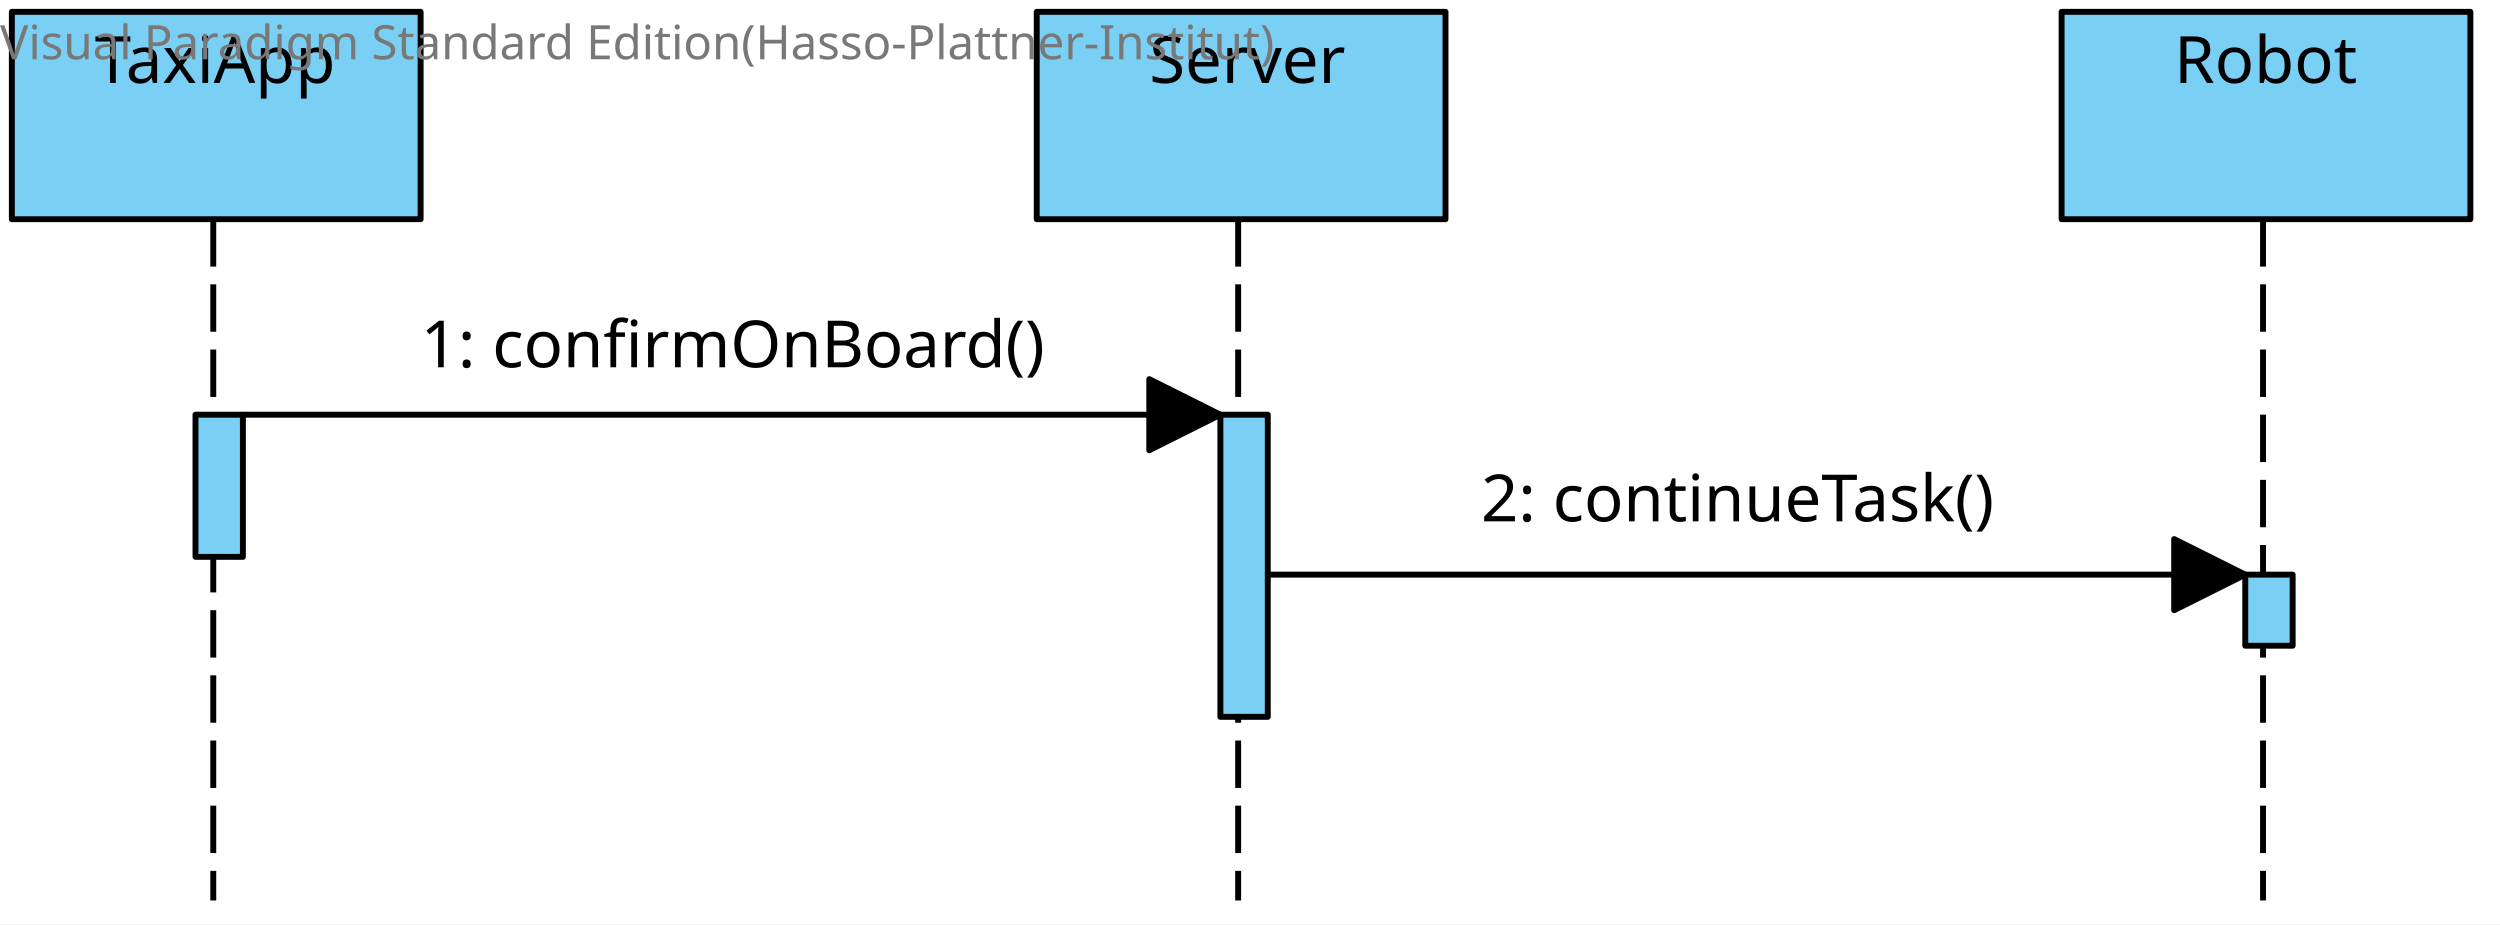
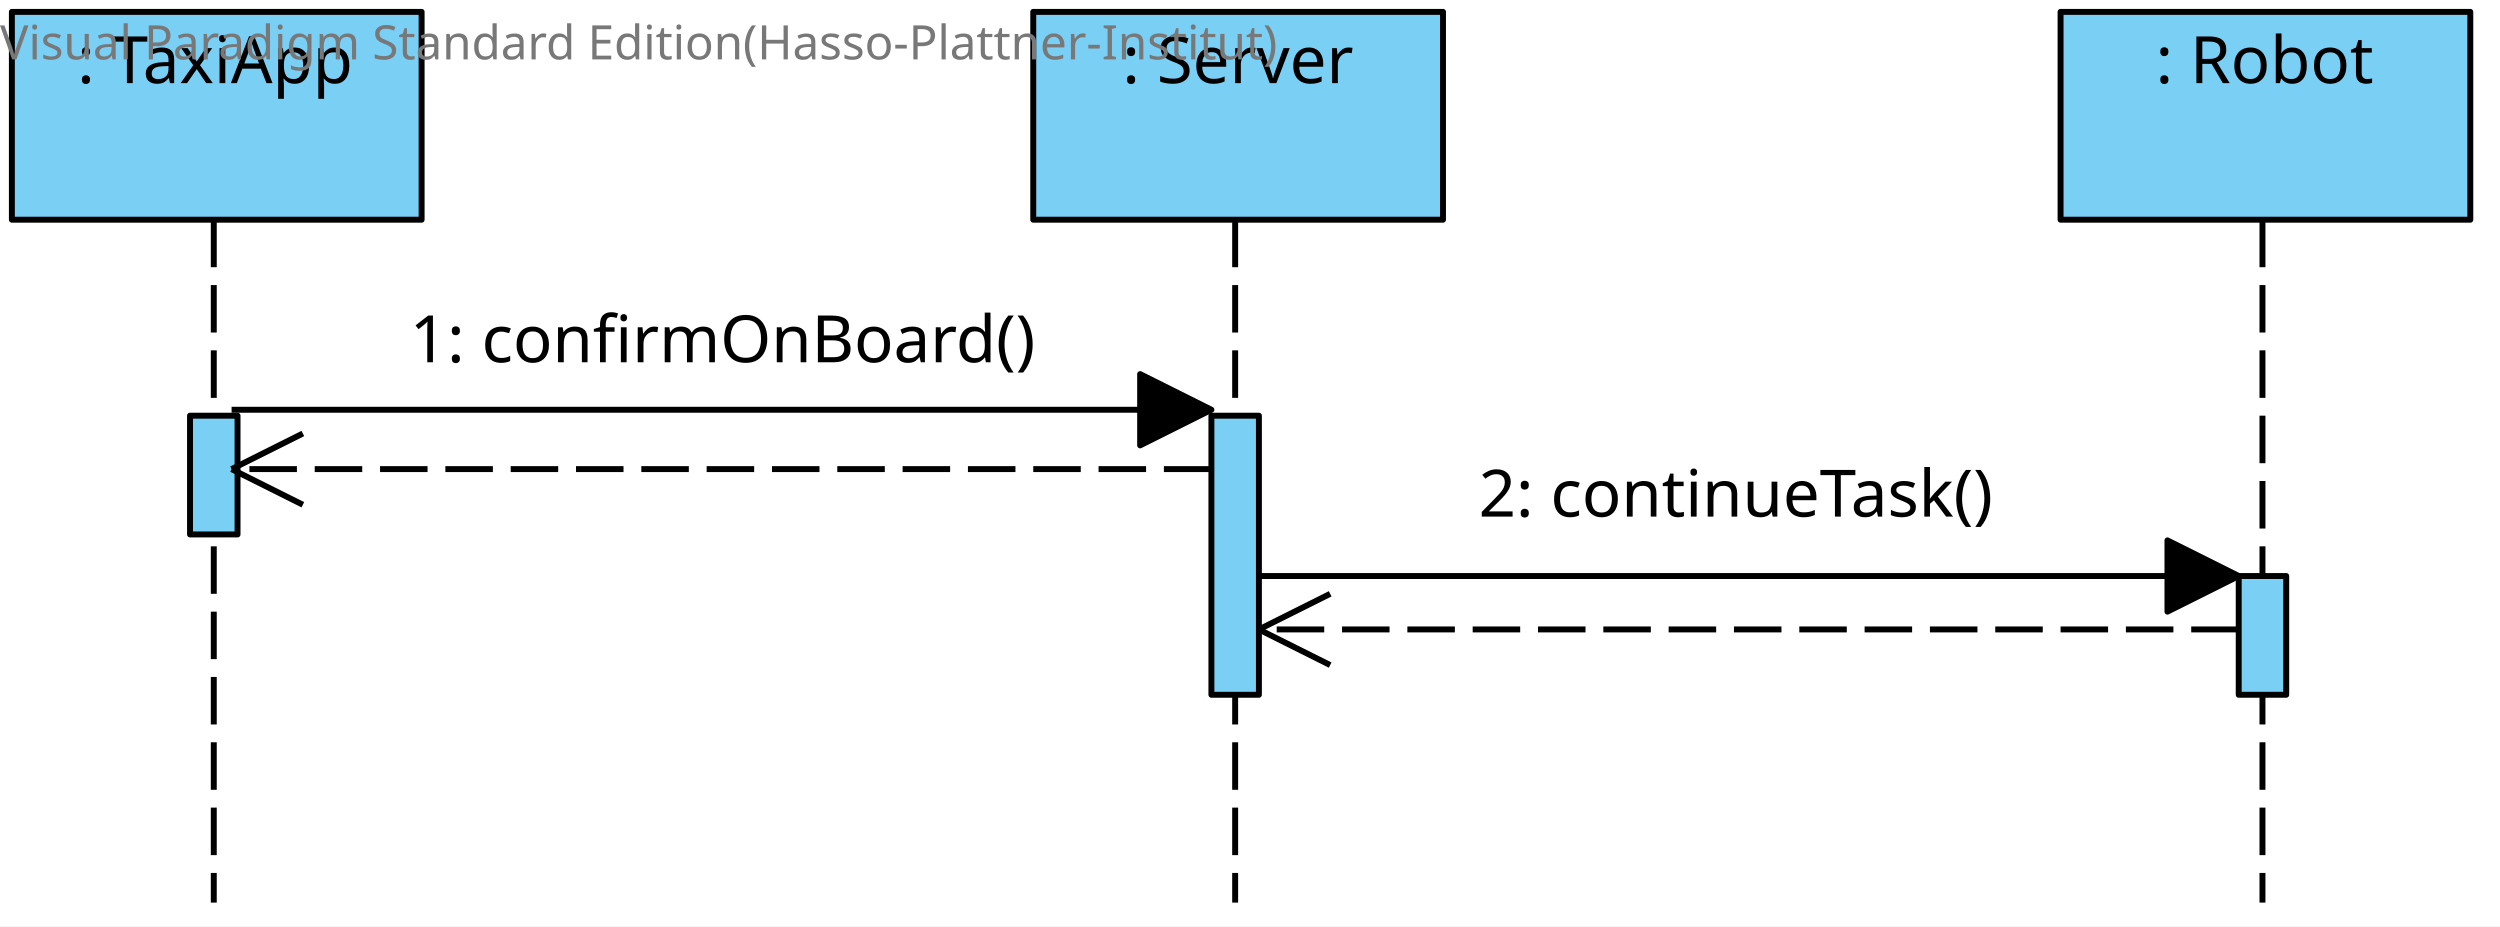
- <svg xmlns="http://www.w3.org/2000/svg" fill-opacity="0" color-rendering="auto" color-interpolation="auto" text-rendering="auto" stroke="rgb(0,0,0)" stroke-linecap="square" width="422" stroke-miterlimit="10" shape-rendering="auto" stroke-opacity="0" fill="rgb(0,0,0)" stroke-dasharray="none" font-weight="normal" stroke-width="1" height="156" font-family="'Dialog'" font-style="normal" stroke-linejoin="miter" font-size="12" stroke-dashoffset="0" image-rendering="auto">
+ <svg xmlns="http://www.w3.org/2000/svg" fill-opacity="0" color-rendering="auto" color-interpolation="auto" text-rendering="auto" stroke="rgb(0,0,0)" stroke-linecap="square" width="421" stroke-miterlimit="10" shape-rendering="auto" stroke-opacity="0" fill="rgb(0,0,0)" stroke-dasharray="none" font-weight="normal" stroke-width="1" height="156" font-family="'Dialog'" font-style="normal" stroke-linejoin="miter" font-size="12" stroke-dashoffset="0" image-rendering="auto">
  <defs id="genericDefs" />
  <g>
    <defs id="defs1">
      <clipPath clipPathUnits="userSpaceOnUse" id="clipPath1">
        <path d="M-7 -7 L81 -7 L81 161 L-7 161 L-7 -7 Z" />
      </clipPath>
      <clipPath clipPathUnits="userSpaceOnUse" id="clipPath2">
-         <path d="M-7 -7 L19 -7 L19 35 L-7 35 L-7 -7 Z" />
+         <path d="M-7 -7 L19 -7 L19 31 L-7 31 L-7 -7 Z" />
      </clipPath>
      <clipPath clipPathUnits="userSpaceOnUse" id="clipPath3">
-         <path d="M-7 -7 L19 -7 L19 62 L-7 62 L-7 -7 Z" />
+         <path d="M-7 -7 L19 -7 L19 58 L-7 58 L-7 -7 Z" />
      </clipPath>
      <clipPath clipPathUnits="userSpaceOnUse" id="clipPath4">
-         <path d="M-7 -7 L19 -7 L19 23 L-7 23 L-7 -7 Z" />
+         <path d="M-70 -15 L140 -15 L140 30 L-70 30 L-70 -15 Z" />
      </clipPath>
      <clipPath clipPathUnits="userSpaceOnUse" id="clipPath5">
-         <path d="M-70 -15 L140 -15 L140 30 L-70 30 L-70 -15 Z" />
+         <path d="M0 0 L369 0 L369 204 L0 204 L0 0 Z" />
      </clipPath>
      <clipPath clipPathUnits="userSpaceOnUse" id="clipPath6">
-         <path d="M0 0 L369 0 L369 204 L0 204 L0 0 Z" />
+         <path d="M232 69 L232 84 L127 84 L127 69 ZM0 0 L0 43 L67 43 L67 58 L0 58 L0 204 L369 204 L369 0 L305 0 L305 11 L235 11 L235 0 L132 0 L132 11 L62 11 L62 0 Z" />
      </clipPath>
      <clipPath clipPathUnits="userSpaceOnUse" id="clipPath7">
-         <path d="M131 5 L131 20 L61 20 L61 5 ZM304 5 L304 20 L234 20 L234 5 ZM233 79 L233 94 L127 94 L127 79 ZM0 0 L0 53 L67 53 L67 68 L0 68 L0 204 L369 204 L369 0 Z" />
+         <path d="M133 23 L133 38 L63 38 L63 23 ZM305 23 L305 38 L235 38 L235 23 ZM240 70 L240 85 L120 85 L120 70 ZM0 0 L0 204 L369 204 L369 111 L300 111 L300 96 L369 96 L369 0 Z" />
      </clipPath>
      <clipPath clipPathUnits="userSpaceOnUse" id="clipPath8">
-         <path d="M131 32 L131 47 L61 47 L61 32 ZM304 32 L304 47 L234 47 L234 32 ZM240 80 L240 95 L120 95 L120 80 ZM0 0 L0 204 L369 204 L369 121 L300 121 L300 106 L369 106 L369 0 Z" />
+         <path d="M132 5 L132 20 L62 20 L62 5 ZM305 5 L305 20 L235 20 L235 5 ZM232 78 L232 93 L127 93 L127 78 ZM0 0 L0 52 L67 52 L67 67 L0 67 L0 204 L369 204 L369 0 Z" />
      </clipPath>
      <clipPath clipPathUnits="userSpaceOnUse" id="clipPath9">
+         <path d="M133 33 L133 48 L63 48 L63 33 ZM305 33 L305 48 L235 48 L235 33 ZM240 80 L240 95 L120 95 L120 80 ZM0 0 L0 204 L369 204 L369 121 L300 121 L300 106 L369 106 L369 0 Z" />
+       </clipPath>
+       <clipPath clipPathUnits="userSpaceOnUse" id="clipPath10">
        <path d="M-120 -15 L240 -15 L240 30 L-120 30 L-120 -15 Z" />
      </clipPath>
-       <clipPath clipPathUnits="userSpaceOnUse" id="clipPath10">
-         <path d="M-106 -15 L212 -15 L212 30 L-106 30 L-106 -15 Z" />
+       <clipPath clipPathUnits="userSpaceOnUse" id="clipPath11">
+         <path d="M-105 -15 L210 -15 L210 30 L-105 30 L-105 -15 Z" />
      </clipPath>
    </defs>
    <g fill="white" text-rendering="geometricPrecision" fill-opacity="1" stroke-opacity="1" stroke="white">
-       <rect x="0" width="422" height="156" y="0" stroke="none" />
+       <rect x="0" width="421" height="156" y="0" stroke="none" />
    </g>
-     <g font-size="11" transform="translate(348,2)" fill-opacity="1" fill="rgb(122,207,245)" text-rendering="geometricPrecision" font-family="sans-serif" stroke="rgb(122,207,245)" stroke-opacity="1">
+     <g font-size="11" transform="translate(347,2)" fill-opacity="1" fill="rgb(122,207,245)" text-rendering="geometricPrecision" font-family="sans-serif" stroke="rgb(122,207,245)" stroke-opacity="1">
      <rect x="0" width="69" height="35" y="0" clip-path="url(#clipPath1)" stroke="none" />
    </g>
-     <g stroke-linecap="butt" font-size="11" transform="translate(348,2)" fill-opacity="1" fill="black" text-rendering="geometricPrecision" font-family="sans-serif" stroke-linejoin="round" stroke="black" stroke-opacity="1" stroke-miterlimit="0">
+     <g stroke-linecap="butt" font-size="11" transform="translate(347,2)" fill-opacity="1" fill="black" text-rendering="geometricPrecision" font-family="sans-serif" stroke-linejoin="round" stroke="black" stroke-opacity="1" stroke-miterlimit="0">
      <rect fill="none" x="0" width="69" height="35" y="0" clip-path="url(#clipPath1)" />
      <line clip-path="url(#clipPath1)" fill="none" x1="34" x2="34" y1="35" y2="150" stroke-linejoin="bevel" stroke-dasharray="8,3" />
    </g>
-     <g font-size="11" transform="translate(175,2)" fill-opacity="1" fill="rgb(122,207,245)" text-rendering="geometricPrecision" font-family="sans-serif" stroke="rgb(122,207,245)" stroke-opacity="1">
+     <g font-size="11" transform="translate(174,2)" fill-opacity="1" fill="rgb(122,207,245)" text-rendering="geometricPrecision" font-family="sans-serif" stroke="rgb(122,207,245)" stroke-opacity="1">
      <rect x="0" width="69" height="35" y="0" clip-path="url(#clipPath1)" stroke="none" />
    </g>
-     <g stroke-linecap="butt" font-size="11" transform="translate(175,2)" fill-opacity="1" fill="black" text-rendering="geometricPrecision" font-family="sans-serif" stroke-linejoin="round" stroke="black" stroke-opacity="1" stroke-miterlimit="0">
+     <g stroke-linecap="butt" font-size="11" transform="translate(174,2)" fill-opacity="1" fill="black" text-rendering="geometricPrecision" font-family="sans-serif" stroke-linejoin="round" stroke="black" stroke-opacity="1" stroke-miterlimit="0">
      <rect fill="none" x="0" width="69" height="35" y="0" clip-path="url(#clipPath1)" />
      <line clip-path="url(#clipPath1)" fill="none" x1="34" x2="34" y1="35" y2="150" stroke-linejoin="bevel" stroke-dasharray="8,3" />
    </g>
    <g font-size="11" transform="translate(2,2)" fill-opacity="1" fill="rgb(122,207,245)" text-rendering="geometricPrecision" font-family="sans-serif" stroke="rgb(122,207,245)" stroke-opacity="1">
      <rect x="0" width="69" height="35" y="0" clip-path="url(#clipPath1)" stroke="none" />
    </g>
    <g stroke-linecap="butt" font-size="11" transform="translate(2,2)" fill-opacity="1" fill="black" text-rendering="geometricPrecision" font-family="sans-serif" stroke-linejoin="round" stroke="black" stroke-opacity="1" stroke-miterlimit="0">
      <rect fill="none" x="0" width="69" height="35" y="0" clip-path="url(#clipPath1)" />
      <line clip-path="url(#clipPath1)" fill="none" x1="34" x2="34" y1="35" y2="150" stroke-linejoin="bevel" stroke-dasharray="8,3" />
    </g>
-     <g font-size="11" transform="translate(33,70)" fill-opacity="1" fill="rgb(122,207,245)" text-rendering="geometricPrecision" font-family="sans-serif" stroke="rgb(122,207,245)" stroke-opacity="1">
-       <rect x="0" width="8" height="24" y="0" clip-path="url(#clipPath2)" stroke="none" />
+     <g font-size="11" transform="translate(32,70)" fill-opacity="1" fill="rgb(122,207,245)" text-rendering="geometricPrecision" font-family="sans-serif" stroke="rgb(122,207,245)" stroke-opacity="1">
+       <rect x="0" width="8" height="20" y="0" clip-path="url(#clipPath2)" stroke="none" />
    </g>
-     <g stroke-linecap="butt" font-size="11" transform="translate(33,70)" fill-opacity="1" fill="black" text-rendering="geometricPrecision" font-family="sans-serif" stroke-linejoin="round" stroke="black" stroke-opacity="1" stroke-miterlimit="0">
-       <rect fill="none" x="0" width="8" height="24" y="0" clip-path="url(#clipPath2)" />
+     <g stroke-linecap="butt" font-size="11" transform="translate(32,70)" fill-opacity="1" fill="black" text-rendering="geometricPrecision" font-family="sans-serif" stroke-linejoin="round" stroke="black" stroke-opacity="1" stroke-miterlimit="0">
+       <rect fill="none" x="0" width="8" height="20" y="0" clip-path="url(#clipPath2)" />
    </g>
-     <g font-size="11" transform="translate(206,70)" fill-opacity="1" fill="rgb(122,207,245)" text-rendering="geometricPrecision" font-family="sans-serif" stroke="rgb(122,207,245)" stroke-opacity="1">
-       <rect x="0" width="8" height="51" y="0" clip-path="url(#clipPath3)" stroke="none" />
+     <g font-size="11" transform="translate(204,70)" fill-opacity="1" fill="rgb(122,207,245)" text-rendering="geometricPrecision" font-family="sans-serif" stroke="rgb(122,207,245)" stroke-opacity="1">
+       <rect x="0" width="8" height="47" y="0" clip-path="url(#clipPath3)" stroke="none" />
    </g>
-     <g stroke-linecap="butt" font-size="11" transform="translate(206,70)" fill-opacity="1" fill="black" text-rendering="geometricPrecision" font-family="sans-serif" stroke-linejoin="round" stroke="black" stroke-opacity="1" stroke-miterlimit="0">
-       <rect fill="none" x="0" width="8" height="51" y="0" clip-path="url(#clipPath3)" />
+     <g stroke-linecap="butt" font-size="11" transform="translate(204,70)" fill-opacity="1" fill="black" text-rendering="geometricPrecision" font-family="sans-serif" stroke-linejoin="round" stroke="black" stroke-opacity="1" stroke-miterlimit="0">
+       <rect fill="none" x="0" width="8" height="47" y="0" clip-path="url(#clipPath3)" />
    </g>
-     <g font-size="11" transform="translate(379,97)" fill-opacity="1" fill="rgb(122,207,245)" text-rendering="geometricPrecision" font-family="sans-serif" stroke="rgb(122,207,245)" stroke-opacity="1">
-       <rect x="0" width="8" height="12" y="0" clip-path="url(#clipPath4)" stroke="none" />
+     <g font-size="11" transform="translate(377,97)" fill-opacity="1" fill="rgb(122,207,245)" text-rendering="geometricPrecision" font-family="sans-serif" stroke="rgb(122,207,245)" stroke-opacity="1">
+       <rect x="0" width="8" height="20" y="0" clip-path="url(#clipPath2)" stroke="none" />
    </g>
-     <g stroke-linecap="butt" font-size="11" transform="translate(379,97)" fill-opacity="1" fill="black" text-rendering="geometricPrecision" font-family="sans-serif" stroke-linejoin="round" stroke="black" stroke-opacity="1" stroke-miterlimit="0">
-       <rect fill="none" x="0" width="8" height="12" y="0" clip-path="url(#clipPath4)" />
+     <g stroke-linecap="butt" font-size="11" transform="translate(377,97)" fill-opacity="1" fill="black" text-rendering="geometricPrecision" font-family="sans-serif" stroke-linejoin="round" stroke="black" stroke-opacity="1" stroke-miterlimit="0">
+       <rect fill="none" x="0" width="8" height="20" y="0" clip-path="url(#clipPath2)" />
    </g>
    <g font-size="11" transform="translate(2,2)" fill-opacity="1" fill="black" text-rendering="geometricPrecision" font-family="sans-serif" stroke="black" stroke-opacity="1">
-       <text x="14" xml:space="preserve" y="12" clip-path="url(#clipPath5)" stroke="none">TaxiApp</text>
+       <text x="11" xml:space="preserve" y="12" clip-path="url(#clipPath4)" stroke="none">: TaxiApp</text>
    </g>
-     <g font-size="11" transform="translate(348,2)" fill-opacity="1" fill="black" text-rendering="geometricPrecision" font-family="sans-serif" stroke="black" stroke-opacity="1">
-       <text x="19" xml:space="preserve" y="12" clip-path="url(#clipPath5)" stroke="none">Robot</text>
+     <g font-size="11" transform="translate(174,2)" fill-opacity="1" fill="black" text-rendering="geometricPrecision" font-family="sans-serif" stroke="black" stroke-opacity="1">
+       <text x="15" xml:space="preserve" y="12" clip-path="url(#clipPath4)" stroke="none">: Server</text>
    </g>
-     <g font-size="11" transform="translate(175,2)" fill-opacity="1" fill="black" text-rendering="geometricPrecision" font-family="sans-serif" stroke="black" stroke-opacity="1">
-       <text x="19" xml:space="preserve" y="12" clip-path="url(#clipPath5)" stroke="none">Server</text>
+     <g font-size="11" transform="translate(347,2)" fill-opacity="1" fill="black" text-rendering="geometricPrecision" font-family="sans-serif" stroke="black" stroke-opacity="1">
+       <text x="16" xml:space="preserve" y="12" clip-path="url(#clipPath4)" stroke="none">: Robot</text>
    </g>
-     <g stroke-linecap="butt" font-size="11" transform="translate(114,-3)" fill-opacity="1" fill="black" text-rendering="geometricPrecision" font-family="sans-serif" stroke-linejoin="round" stroke="black" stroke-opacity="1">
-       <line y2="100" fill="none" x1="100" clip-path="url(#clipPath7)" x2="265" y1="100" />
-       <polygon points=" 265 100 253 94 253 106" clip-path="url(#clipPath7)" stroke="none" />
-       <polygon fill="none" points=" 265 100 253 94 253 106" clip-path="url(#clipPath7)" />
+     <g stroke-linecap="butt" font-size="11" transform="translate(112,6)" fill-opacity="1" fill="black" text-rendering="geometricPrecision" font-family="sans-serif" stroke-linejoin="round" stroke-dasharray="8,3" stroke="black" stroke-opacity="1" stroke-miterlimit="0">
+       <line y2="100" fill="none" x1="265" clip-path="url(#clipPath6)" x2="100" y1="100" />
+       <line clip-path="url(#clipPath6)" fill="none" x1="100" x2="112" y1="100" y2="106" stroke-dasharray="none" stroke-miterlimit="10" />
+       <line clip-path="url(#clipPath6)" fill="none" x1="100" x2="112" y1="100" y2="94" stroke-dasharray="none" stroke-miterlimit="10" />
    </g>
-     <g stroke-linecap="butt" font-size="11" transform="translate(-59,-30)" fill-opacity="1" fill="black" text-rendering="geometricPrecision" font-family="sans-serif" stroke-linejoin="round" stroke="black" stroke-opacity="1">
+     <g stroke-linecap="butt" font-size="11" transform="translate(-61,-21)" fill-opacity="1" fill="black" text-rendering="geometricPrecision" font-family="sans-serif" stroke-linejoin="round" stroke-dasharray="8,3" stroke="black" stroke-opacity="1" stroke-miterlimit="0">
+       <line y2="100" fill="none" x1="265" clip-path="url(#clipPath7)" x2="100" y1="100" />
+       <line clip-path="url(#clipPath7)" fill="none" x1="100" x2="112" y1="100" y2="106" stroke-dasharray="none" stroke-miterlimit="10" />
+       <line clip-path="url(#clipPath7)" fill="none" x1="100" x2="112" y1="100" y2="94" stroke-dasharray="none" stroke-miterlimit="10" />
+     </g>
+     <g stroke-linecap="butt" font-size="11" transform="translate(112,-3)" fill-opacity="1" fill="black" text-rendering="geometricPrecision" font-family="sans-serif" stroke-linejoin="round" stroke="black" stroke-opacity="1">
      <line y2="100" fill="none" x1="100" clip-path="url(#clipPath8)" x2="265" y1="100" />
      <polygon points=" 265 100 253 94 253 106" clip-path="url(#clipPath8)" stroke="none" />
      <polygon fill="none" points=" 265 100 253 94 253 106" clip-path="url(#clipPath8)" />
    </g>
-     <g font-size="11" transform="translate(61,50)" fill-opacity="1" fill="white" text-rendering="geometricPrecision" font-family="sans-serif" stroke="white" stroke-opacity="1">
-       <rect x="0" width="120" height="15" y="0" clip-path="url(#clipPath9)" stroke="none" />
-       <text fill="black" x="10" xml:space="preserve" y="12" clip-path="url(#clipPath9)" stroke="none">1: confirmOnBoard()</text>
+     <g stroke-linecap="butt" font-size="11" transform="translate(-61,-31)" fill-opacity="1" fill="black" text-rendering="geometricPrecision" font-family="sans-serif" stroke-linejoin="round" stroke="black" stroke-opacity="1">
+       <line y2="100" fill="none" x1="100" clip-path="url(#clipPath9)" x2="265" y1="100" />
+       <polygon points=" 265 100 253 94 253 106" clip-path="url(#clipPath9)" stroke="none" />
+       <polygon fill="none" points=" 265 100 253 94 253 106" clip-path="url(#clipPath9)" />
    </g>
-     <g font-size="11" transform="translate(241,76)" fill-opacity="1" fill="white" text-rendering="geometricPrecision" font-family="sans-serif" stroke="white" stroke-opacity="1">
-       <rect x="0" width="106" height="15" y="0" clip-path="url(#clipPath10)" stroke="none" />
-       <text fill="black" x="9" xml:space="preserve" y="12" clip-path="url(#clipPath10)" stroke="none">2: continueTask()</text>
+     <g font-size="11" transform="translate(59,49)" fill-opacity="1" fill="white" text-rendering="geometricPrecision" font-family="sans-serif" stroke="white" stroke-opacity="1">
+       <rect x="0" width="120" height="15" y="0" clip-path="url(#clipPath10)" stroke="none" />
+       <text fill="black" x="10" xml:space="preserve" y="12" clip-path="url(#clipPath10)" stroke="none">1: confirmOnBoard()</text>
+     </g>
+     <g font-size="11" transform="translate(239,75)" fill-opacity="1" fill="white" text-rendering="geometricPrecision" font-family="sans-serif" stroke="white" stroke-opacity="1">
+       <rect x="0" width="105" height="15" y="0" clip-path="url(#clipPath11)" stroke="none" />
+       <text fill="black" x="10" xml:space="preserve" y="12" clip-path="url(#clipPath11)" stroke="none">2: continueTask()</text>
    </g>
    <g fill="rgb(120,120,120)" text-rendering="geometricPrecision" fill-opacity="1" font-size="8" stroke-opacity="1" stroke="rgb(120,120,120)">
      <text x="0" xml:space="preserve" y="10" stroke="none">Visual Paradigm Standard Edition(Hasso-Plattner-Institut)</text>
    </g>
  </g>
</svg>
